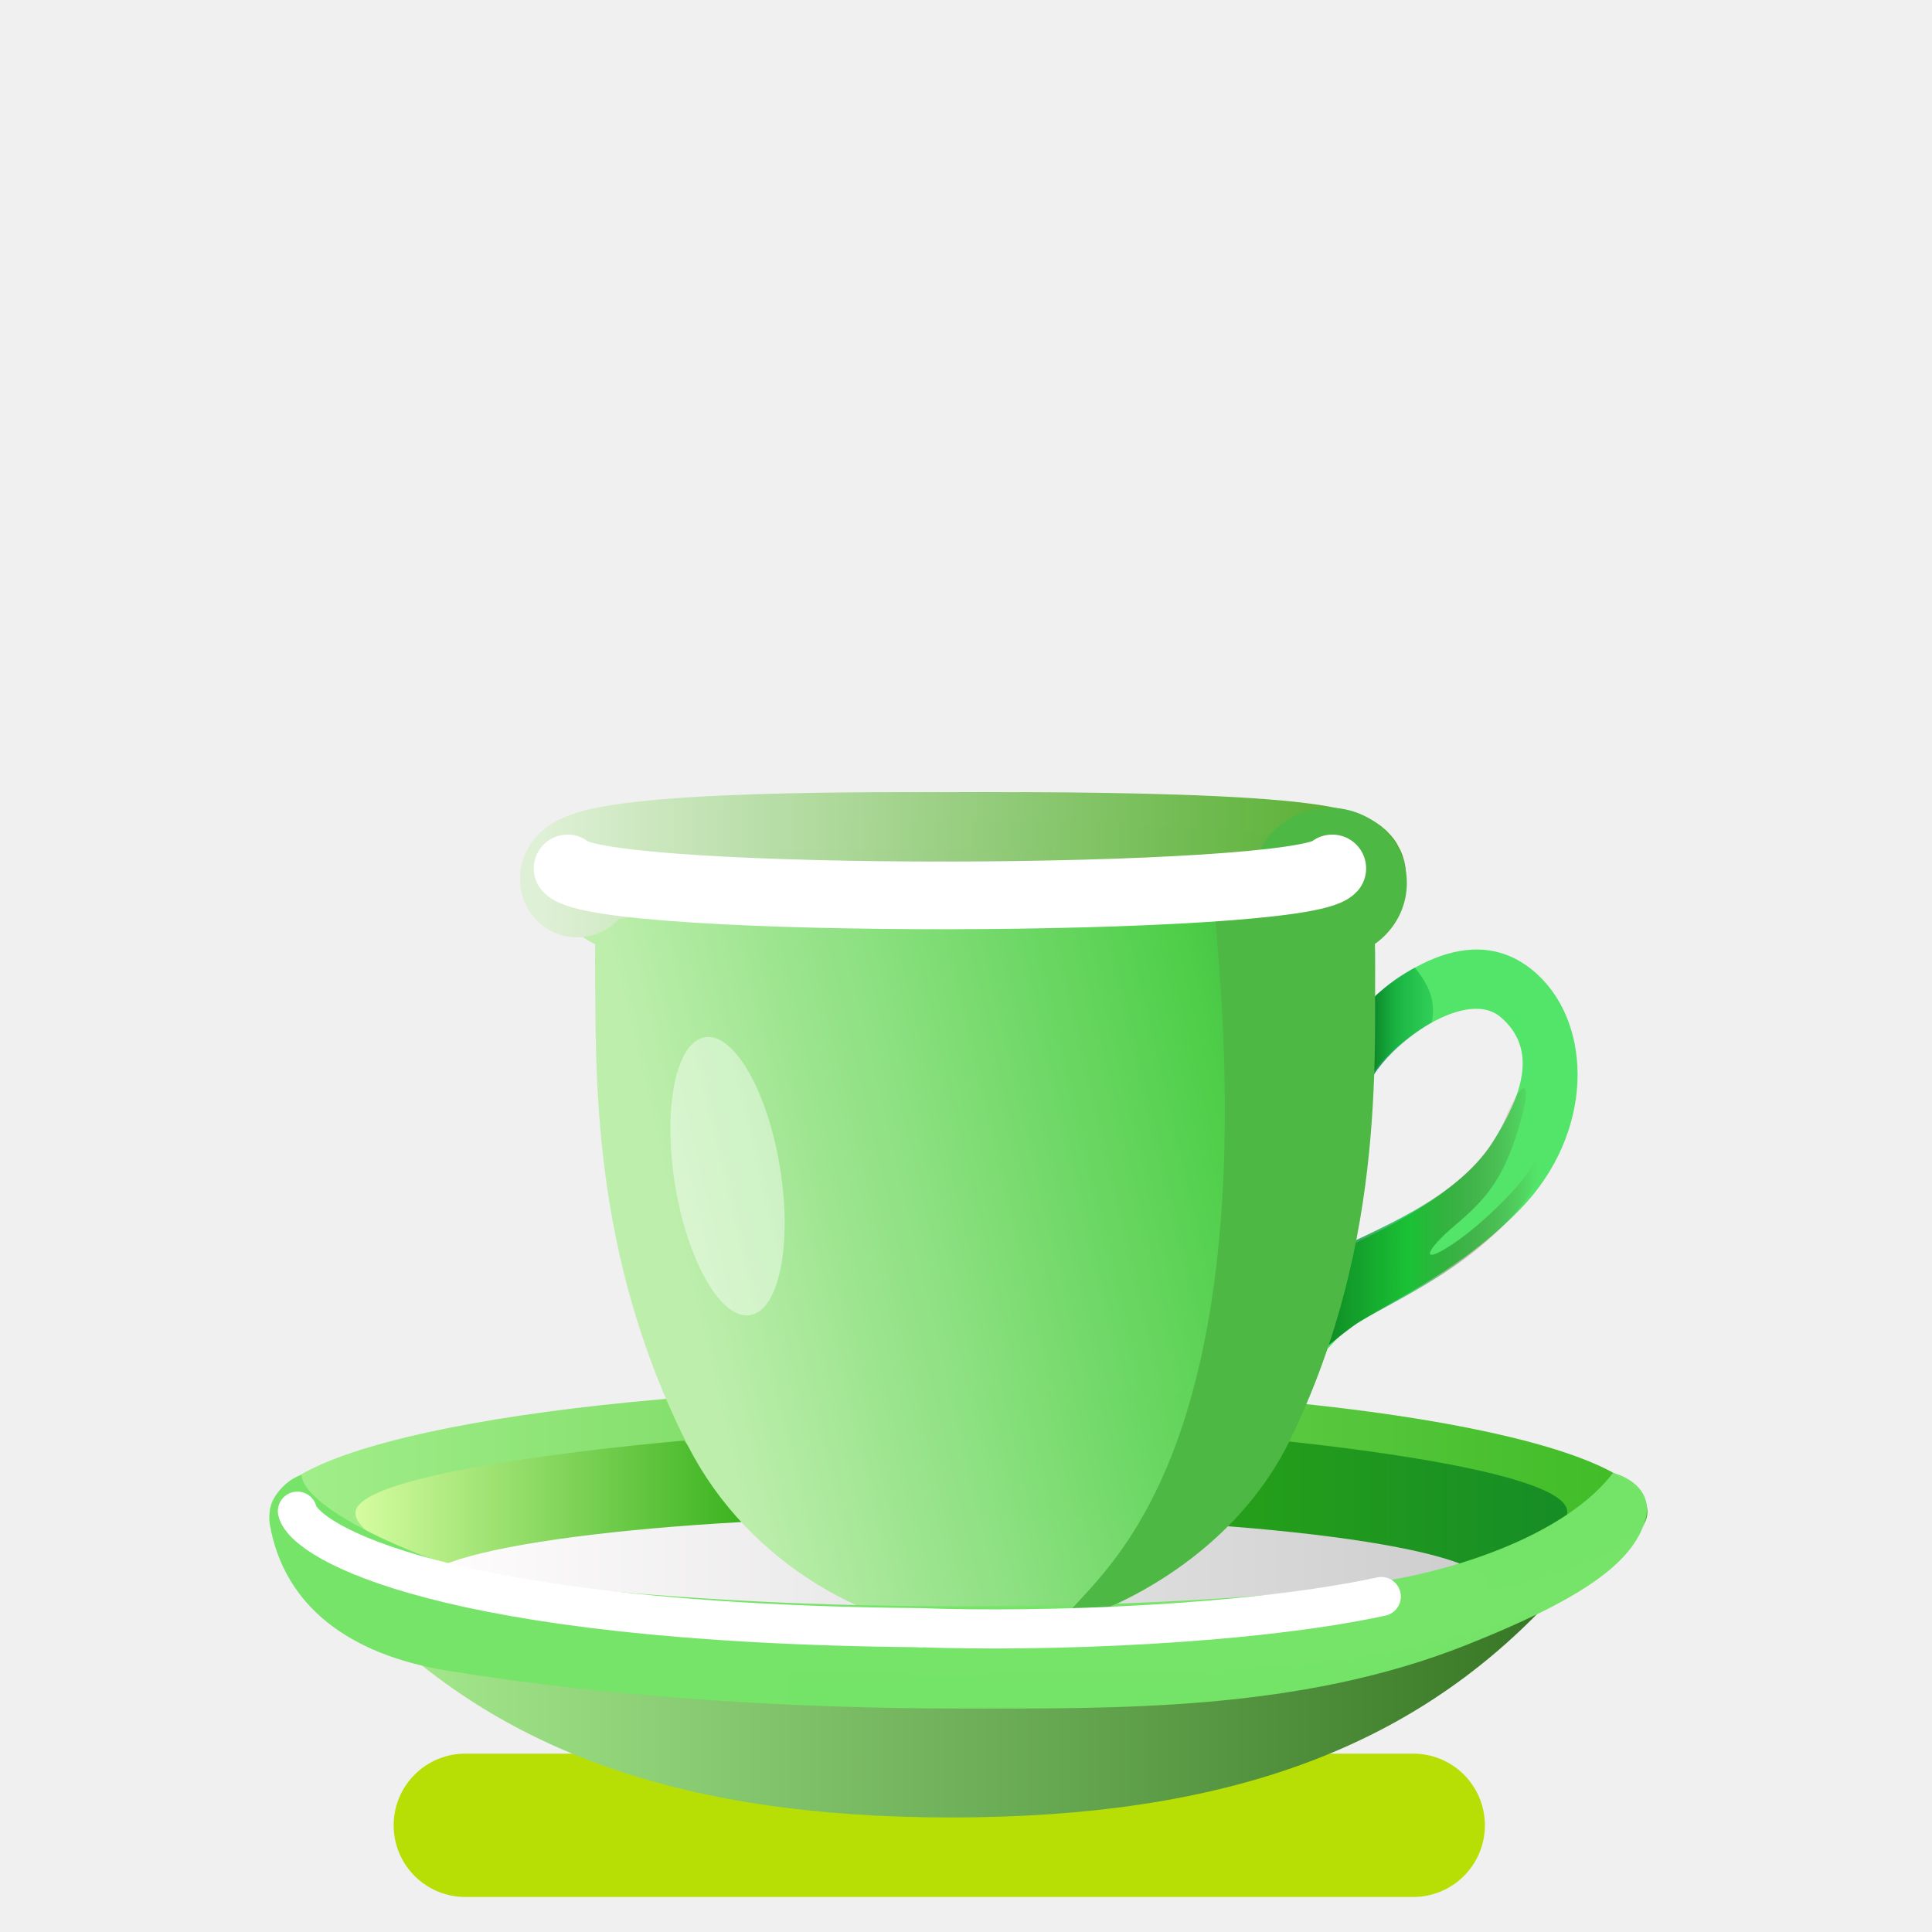
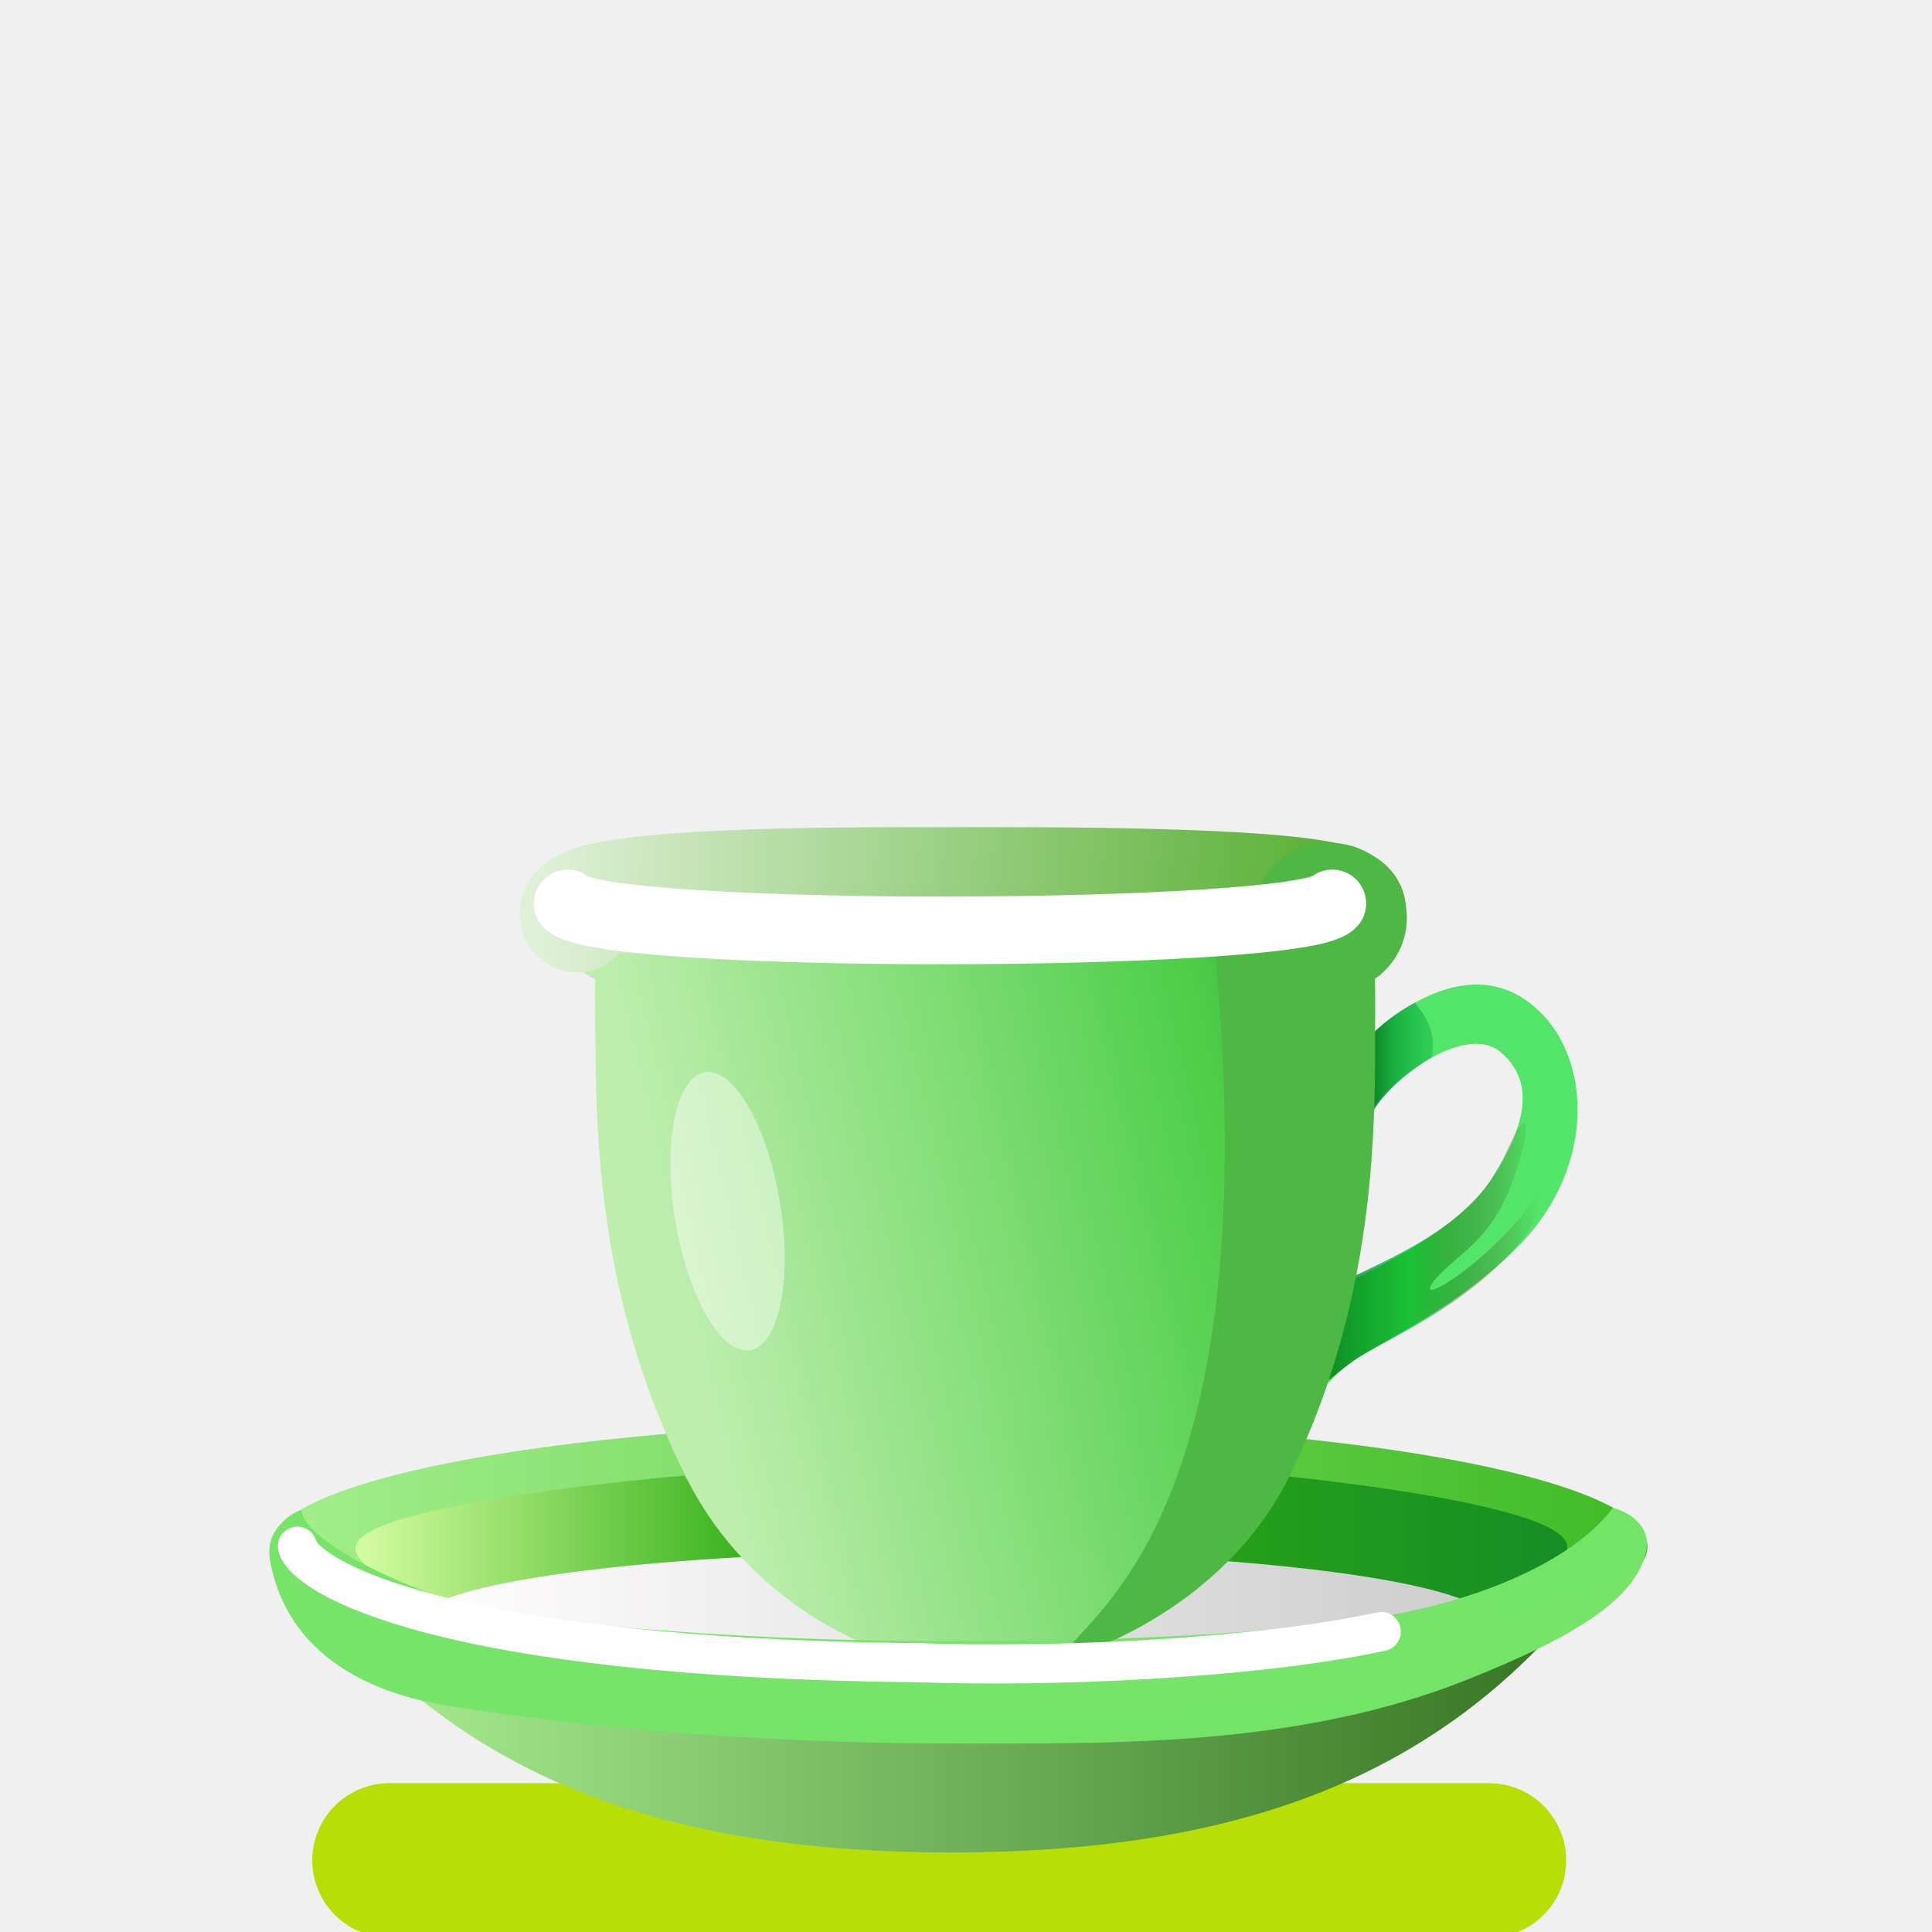
<svg xmlns="http://www.w3.org/2000/svg" xmlns:xlink="http://www.w3.org/1999/xlink" width="90" height="90" viewBox="0 0 23.812 23.812" version="1.1" id="svg2787" xml:space="preserve">
  <defs id="defs2784">
    <linearGradient id="linearGradient38941">
      <stop style="stop-color:#000000;stop-opacity:1;" offset="0" id="stop38937" />
      <stop style="stop-color:#000000;stop-opacity:0;" offset="1" id="stop38939" />
    </linearGradient>
    <linearGradient id="linearGradient9308">
      <stop style="stop-color:#a9ed91;stop-opacity:1;" offset="0" id="stop9306" />
      <stop style="stop-color:#377624;stop-opacity:0.998;" offset="1" id="stop9304" />
    </linearGradient>
    <linearGradient id="linearGradient116948">
      <stop style="stop-color:#def0d5;stop-opacity:1;" offset="0" id="stop116944" />
      <stop style="stop-color:#51ac2b;stop-opacity:0.993;" offset="1" id="stop116946" />
    </linearGradient>
    <linearGradient id="linearGradient108022">
      <stop style="stop-color:#bdeeac;stop-opacity:1;" offset="0.043" id="stop108016" />
      <stop style="stop-color:#4dce48;stop-opacity:0.995;" offset="0.738" id="stop108018" />
      <stop style="stop-color:#2aa839;stop-opacity:0.996;" offset="0.967" id="stop108020" />
    </linearGradient>
    <linearGradient id="linearGradient98243">
      <stop style="stop-color:#16a200;stop-opacity:0.998;" offset="0" id="stop98241" />
      <stop style="stop-color:#dbffa5;stop-opacity:1;" offset="1" id="stop98239" />
    </linearGradient>
    <linearGradient id="linearGradient98115">
      <stop style="stop-color:#a3ef8c;stop-opacity:1;" offset="0" id="stop98111" />
      <stop style="stop-color:#3fbb25;stop-opacity:1;" offset="1" id="stop98113" />
    </linearGradient>
    <linearGradient xlink:href="#linearGradient29522" id="linearGradient31309" gradientUnits="userSpaceOnUse" gradientTransform="matrix(0.7932409,-0.6089079,0.7932409,0.6089079,4.892518,-8.867114)" x1="14.228" y1="-29.19" x2="3.659" y2="-18.62" />
    <linearGradient id="linearGradient29522">
      <stop style="stop-color:#d4a125;stop-opacity:1;" offset="0" id="stop29518" />
      <stop style="stop-color:#edd495;stop-opacity:1;" offset="1" id="stop29520" />
    </linearGradient>
    <linearGradient xlink:href="#linearGradient29522" id="linearGradient31385" gradientUnits="userSpaceOnUse" gradientTransform="matrix(-0.7932409,-0.6089079,-0.7932409,0.6089079,5.107999,-8.867114)" x1="14.228" y1="-29.19" x2="3.659" y2="-18.62" />
    <linearGradient xlink:href="#linearGradient29522" id="linearGradient29605" gradientUnits="userSpaceOnUse" gradientTransform="matrix(0.8001375,-0.6190755,0.8001375,0.6190755,17.50946,-0.3688092)" x1="14.228" y1="-29.19" x2="3.659" y2="-18.62" />
    <linearGradient id="linearGradient21068">
      <stop style="stop-color:#19723e;stop-opacity:1;" offset="0" id="stop21062" />
      <stop style="stop-color:#2dcf67;stop-opacity:0.824;" offset="0.515" id="stop21064" />
      <stop style="stop-color:#cf2d2d;stop-opacity:0;" offset="1" id="stop21066" />
    </linearGradient>
    <linearGradient id="linearGradient21076">
      <stop style="stop-color:#1e884f;stop-opacity:1;" offset="0.038" id="stop21070" />
      <stop style="stop-color:#17b682;stop-opacity:0.749;" offset="0.455" id="stop21072" />
      <stop style="stop-color:#69dec4;stop-opacity:0.7;" offset="1" id="stop21074" />
    </linearGradient>
    <radialGradient xlink:href="#linearGradient10987" id="radialGradient10989" cx="182.714" cy="129.24" fx="182.714" fy="129.24" r="73.186" gradientTransform="matrix(0.1105985,-0.00243631,8.5512011e-4,0.03775991,-10.70803,16.37947)" gradientUnits="userSpaceOnUse" />
    <linearGradient id="linearGradient10987">
      <stop style="stop-color:#b6fed6;stop-opacity:0.998;" offset="0" id="stop10985" />
      <stop style="stop-color:#01ee75;stop-opacity:1;" offset="1" id="stop10983" />
    </linearGradient>
    <linearGradient xlink:href="#linearGradient25653" id="linearGradient25655" x1="236.925" y1="58.199" x2="274.217" y2="58.199" gradientUnits="userSpaceOnUse" gradientTransform="matrix(0.1476555,0,0,0.1354519,-20.92782,11.61265)" />
    <linearGradient id="linearGradient25653">
      <stop style="stop-color:#2aa517;stop-opacity:1;" offset="0" id="stop25649" />
      <stop style="stop-color:#168c26;stop-opacity:0.998;" offset="1" id="stop25651" />
    </linearGradient>
    <linearGradient xlink:href="#linearGradient25665" id="linearGradient25667" x1="175.371" y1="67.037" x2="264.754" y2="67.037" gradientUnits="userSpaceOnUse" gradientTransform="matrix(0.1476532,0,0,0.06219728,-20.64977,16.15945)" />
    <linearGradient id="linearGradient25665">
      <stop style="stop-color:#fffdfd;stop-opacity:1;" offset="0" id="stop25661" />
      <stop style="stop-color:#cdcdcd;stop-opacity:1;" offset="1" id="stop25663" />
    </linearGradient>
    <linearGradient xlink:href="#linearGradient21068" id="linearGradient24354" gradientUnits="userSpaceOnUse" gradientTransform="matrix(0.8520488,0,0,0.8945853,-0.739344,-1.340035)" x1="22.327" y1="17.517" x2="28.831" y2="17.517" />
    <linearGradient xlink:href="#linearGradient21076" id="linearGradient24356" gradientUnits="userSpaceOnUse" gradientTransform="matrix(0.8520488,0,0,0.8945853,-0.739344,-1.340035)" x1="24.563" y1="12.671" x2="26.244" y2="12.671" />
    <linearGradient xlink:href="#linearGradient98115" id="linearGradient98117" x1="1.156" y1="19.251" x2="23.559" y2="19.251" gradientUnits="userSpaceOnUse" gradientTransform="matrix(0.7579172,0,0,0.7579172,2.543422,4.81806)" />
    <linearGradient xlink:href="#linearGradient98243" id="linearGradient98211" gradientUnits="userSpaceOnUse" gradientTransform="matrix(-0.1623202,0,0,0.1354519,48.81832,11.62644)" x1="236.925" y1="58.199" x2="274.217" y2="58.199" />
    <linearGradient xlink:href="#linearGradient108022" id="linearGradient108013" gradientUnits="userSpaceOnUse" x1="5.924" y1="9.743" x2="19.575" y2="9.743" gradientTransform="matrix(0.7490615,0,-0.178263,-0.7579172,4.332758,19.20512)" />
    <linearGradient xlink:href="#linearGradient116948" id="linearGradient115056" gradientUnits="userSpaceOnUse" gradientTransform="matrix(0.7444445,0,0,-0.8386065,2.503005,19.31241)" x1="5.767" y1="9.393" x2="19.633" y2="9.393" />
    <linearGradient xlink:href="#linearGradient9308" id="linearGradient9310" x1="2.53" y1="21.626" x2="21.87" y2="21.626" gradientUnits="userSpaceOnUse" gradientTransform="matrix(0.7579172,0,0,1.009448,2.567751,0.03976765)" />
    <linearGradient xlink:href="#linearGradient87426" id="linearGradient87428" x1="5.486" y1="8.979" x2="11.86" y2="13.141" gradientUnits="userSpaceOnUse" />
    <linearGradient id="linearGradient87426">
      <stop style="stop-color:#befc00;stop-opacity:0.996;" offset="0" id="stop87424" />
      <stop style="stop-color:#90be01;stop-opacity:1;" offset="1" id="stop87422" />
    </linearGradient>
    <linearGradient xlink:href="#linearGradient87400" id="linearGradient87402" x1="12.634" y1="13.584" x2="22.543" y2="6.943" gradientUnits="userSpaceOnUse" />
    <linearGradient id="linearGradient87400">
      <stop style="stop-color:#85a916;stop-opacity:1;" offset="0" id="stop87396" />
      <stop style="stop-color:#c4ff09;stop-opacity:1;" offset="0.881" id="stop87398" />
    </linearGradient>
    <linearGradient xlink:href="#linearGradient15170" id="linearGradient15172" x1="-15.649" y1="17.282" x2="2.072" y2="20.393" gradientUnits="userSpaceOnUse" gradientTransform="matrix(0.5499997,0,0,0.5417149,16.95317,11.51363)" />
    <linearGradient id="linearGradient15170">
      <stop style="stop-color:#dccd9a;stop-opacity:1;" offset="0" id="stop15166" />
      <stop style="stop-color:#aa4400;stop-opacity:0.938;" offset="1" id="stop15168" />
    </linearGradient>
    <linearGradient xlink:href="#linearGradient17471" id="linearGradient17473" x1="-17.019" y1="7.672" x2="3.442" y2="7.672" gradientUnits="userSpaceOnUse" gradientTransform="matrix(0.5499997,0,0,0.359645,16.95317,13.07209)" />
    <linearGradient id="linearGradient17471">
      <stop style="stop-color:#fae8c9;stop-opacity:1;" offset="0" id="stop17467" />
      <stop style="stop-color:#dc8427;stop-opacity:1;" offset="1" id="stop17469" />
    </linearGradient>
    <linearGradient xlink:href="#linearGradient21349" id="linearGradient21351" x1="-15.673" y1="6.808" x2="2.096" y2="6.808" gradientUnits="userSpaceOnUse" gradientTransform="matrix(0.5499997,0,0,0.3543472,16.95317,13.10631)" />
    <linearGradient id="linearGradient21349">
      <stop style="stop-color:#c38e66;stop-opacity:1;" offset="0" id="stop21345" />
      <stop style="stop-color:#8b5b37;stop-opacity:1;" offset="1" id="stop21347" />
    </linearGradient>
    <linearGradient xlink:href="#linearGradient87416" id="linearGradient87418" x1="2.73" y1="14.34" x2="13.008" y2="14.34" gradientUnits="userSpaceOnUse" />
    <linearGradient id="linearGradient87416">
      <stop style="stop-color:#baf500;stop-opacity:0.996;" offset="0" id="stop87414" />
      <stop style="stop-color:#84a816;stop-opacity:1;" offset="1" id="stop87412" />
    </linearGradient>
    <linearGradient xlink:href="#linearGradient83676" id="linearGradient83678" x1="-7.541" y1="6.482" x2="5.622" y2="6.482" gradientUnits="userSpaceOnUse" gradientTransform="matrix(0.7236181,0,0,1,13.92875,11.04488)" />
    <linearGradient id="linearGradient83676">
      <stop style="stop-color:#dbbc94;stop-opacity:1;" offset="0" id="stop83674" />
      <stop style="stop-color:#d2ac84;stop-opacity:1;" offset="0.396" id="stop83751" />
      <stop style="stop-color:#8e310a;stop-opacity:1;" offset="1" id="stop83672" />
    </linearGradient>
    <linearGradient xlink:href="#linearGradient87436" id="linearGradient87438" x1="6.216" y1="18.923" x2="12.706" y2="15.275" gradientUnits="userSpaceOnUse" />
    <linearGradient id="linearGradient87436">
      <stop style="stop-color:#c6ff0e;stop-opacity:1;" offset="0" id="stop87434" />
      <stop style="stop-color:#93ba18;stop-opacity:1;" offset="1" id="stop87432" />
    </linearGradient>
    <linearGradient xlink:href="#linearGradient87408" id="linearGradient87410" x1="13.695" y1="13.447" x2="22.657" y2="13.447" gradientUnits="userSpaceOnUse" />
    <linearGradient id="linearGradient87408">
      <stop style="stop-color:#96be19;stop-opacity:1;" offset="0" id="stop87404" />
      <stop style="stop-color:#bffe00;stop-opacity:0.998;" offset="1" id="stop87406" />
    </linearGradient>
    <linearGradient xlink:href="#linearGradient87446" id="linearGradient87448" x1="13.084" y1="15.912" x2="11.437" y2="21.01" gradientUnits="userSpaceOnUse" />
    <linearGradient id="linearGradient87446">
      <stop style="stop-color:#56a216;stop-opacity:1;" offset="0" id="stop87442" />
      <stop style="stop-color:#89ff03;stop-opacity:1;" offset="0.754" id="stop87444" />
      <stop style="stop-color:#97ff21;stop-opacity:1;" offset="0.99" id="stop32348" />
    </linearGradient>
    <radialGradient xlink:href="#linearGradient88274" id="radialGradient23030-7-7-2-0-2" cx="15.861" cy="-2.631" fx="15.861" fy="-2.631" r="1.865" gradientTransform="matrix(1.222499,0.3662561,-0.880079,1.182931,-13.53777,3.53111)" gradientUnits="userSpaceOnUse" />
    <linearGradient id="linearGradient88274">
      <stop style="stop-color:#ffe509;stop-opacity:1;" offset="0" id="stop88268" />
      <stop style="stop-color:#ffdd09;stop-opacity:1;" offset="0.23" id="stop91651" />
      <stop style="stop-color:#ff2121;stop-opacity:1;" offset="0.593" id="stop88272" />
    </linearGradient>
    <radialGradient xlink:href="#linearGradient88274" id="radialGradient23030-7-7-2-0-2-6" cx="15.861" cy="-2.631" fx="15.861" fy="-2.631" r="1.865" gradientTransform="matrix(1.222499,0.3662561,-0.880079,1.182931,-13.53777,3.53111)" gradientUnits="userSpaceOnUse" />
    <radialGradient xlink:href="#linearGradient88274" id="radialGradient23030-7-7-2-0-2-6-0" cx="15.861" cy="-2.631" fx="15.861" fy="-2.631" r="1.865" gradientTransform="matrix(1.222499,0.3662561,-0.880079,1.182931,-13.53777,3.53111)" gradientUnits="userSpaceOnUse" />
    <linearGradient xlink:href="#linearGradient38941" id="linearGradient38943" x1="6.512" y1="11.435" x2="17.422" y2="11.435" gradientUnits="userSpaceOnUse" />
  </defs>
  <g id="layer1">
-     <path style="fill:#dffa7f;fill-opacity:1;stroke:#b7df06;stroke-width:1.767;stroke-linecap:round;stroke-linejoin:round;stroke-miterlimit:8;stroke-dasharray:none;stroke-opacity:1;paint-order:fill markers stroke;stop-color:#000000" d="M 17.418,22.497 H 5.735" id="path44300" />
    <g id="g117847" transform="translate(-85.68201,-18.42902)">
      <path id="rect29651" style="fill:#b89644;fill-opacity:1;fill-rule:evenodd;stroke-width:0.253" d="m -35.605,27.319 c -0.493,-1e-6 -0.985,0.145 -1.362,0.435 l -11.147,8.557 h 0.002 V 52.708 h 25.015 V 36.311 h 0.002 L -34.243,27.754 c -0.377,-0.29 -0.87,-0.435 -1.363,-0.435 z" />
      <rect style="mix-blend-mode:multiply;fill:#ddd3d3;fill-opacity:1;fill-rule:evenodd;stroke-width:0.259" id="rect31549-1" width="22.808" height="19.408" x="-46.973" y="31.063" />
      <rect style="fill:#ffffff;fill-rule:evenodd;stroke-width:0.265" id="rect31549" width="22.101" height="20.893" x="-46.656" y="31.253" />
      <text xml:space="preserve" style="font-style:normal;font-weight:normal;font-size:15.525px;line-height:1.25;font-family:sans-serif;fill:#000000;fill-opacity:1;stroke:none;stroke-width:0.243" x="-31.271" y="52.283" id="text33454" transform="matrix(0.9981024,0.2998089,-0.2238531,0.9346605,0,0)">
        <tspan id="tspan33452" style="font-style:normal;font-variant:normal;font-weight:bold;font-stretch:normal;font-size:15.525px;font-family:Amiri;-inkscape-font-specification:'Amiri Bold';fill:#ff2e2e;fill-opacity:1;stroke-width:0.243" x="-31.271" y="52.283">@</tspan>
      </text>
      <path id="path31562" style="mix-blend-mode:normal;fill:#c5a761;fill-opacity:1;stroke:#000000;stroke-width:0;stroke-linecap:butt;stroke-linejoin:miter;stroke-dasharray:none;stroke-opacity:1" d="m -24.548,36.496 -11.088,7.975 -11.019,-7.925 v 2.948 l 9.954,8.797 h 1.995 l -0.003,-0.05 h 0.208 l 9.953,-8.798 z" />
      <g id="g31560" transform="matrix(1,0,0,0.991651,-40.60526,66.98862)">
        <g id="g31553">
          <path id="rect29033-76-4" style="fill:url(#linearGradient31309);fill-opacity:1;fill-rule:evenodd;stroke-width:0.295" d="m -7.509,-30.936 v 16.535 c 0.453,10e-7 0.906,-0.133 1.253,-0.399 l 10.25,-7.868 -10.25,-7.868 c -0.347,-0.266 -0.8,-0.399 -1.253,-0.399 z" />
          <path id="rect29033-76-4-0" style="fill:url(#linearGradient31385);fill-opacity:1;fill-rule:evenodd;stroke-width:0.295" d="m 17.51,-30.936 v 16.535 c -0.453,10e-7 -0.906,-0.133 -1.253,-0.399 L 6.007,-22.668 16.257,-30.537 c 0.347,-0.266 0.8,-0.399 1.253,-0.399 z" />
        </g>
        <path id="rect29033-76-0" style="fill:#b89644;fill-opacity:1;fill-rule:evenodd;stroke-width:0.319" d="m 5,-23.668 c -0.473,-1e-6 -0.945,0.149 -1.307,0.448 l -10.696,8.82 H 17.003 L 6.307,-23.221 C 5.945,-23.519 5.473,-23.668 5,-23.668 Z" />
        <path id="rect29033-76" style="fill:url(#linearGradient29605);fill-opacity:1;fill-rule:evenodd;stroke-width:0.299" d="m 5,-22.806 c -0.457,-1e-6 -0.913,0.135 -1.264,0.406 l -10.339,8 H 16.603 L 6.264,-22.4 c -0.35,-0.271 -0.807,-0.406 -1.264,-0.406 z" />
      </g>
    </g>
-     <g id="g42458" transform="translate(-0.09354434,-0.7777003)">
+     <path style="fill:#dffa7f;fill-opacity:1;stroke:#b7df06;stroke-width:1.903;stroke-linecap:round;stroke-linejoin:round;stroke-miterlimit:8;stroke-dasharray:none;stroke-opacity:1;paint-order:fill markers stroke;stop-color:#000000" d="M 18.352,22.929 H 4.8" id="path44300" />
+     <g id="g42458" transform="translate(-0.09354434,-0.3461133)">
      <path id="path2261" style="fill:url(#linearGradient9310);fill-opacity:1;fill-rule:evenodd;stroke-width:0.027" d="m 4.485,20.562 c 1.671,1.758 3.929,2.616 7.329,2.616 3.4,-5e-6 5.658,-0.858 7.329,-2.616 -2.181,0.951 -4.878,0.814 -7.329,0.853 -2.45,-0.039 -5.148,0.098 -7.329,-0.853 z" />
      <ellipse style="fill:url(#linearGradient98117);fill-opacity:1;fill-rule:evenodd;stroke-width:0.036" id="path2228-4" cx="11.909" cy="19.409" rx="8.49" ry="1.535" />
      <path style="fill:url(#radialGradient10989);fill-opacity:1;fill-rule:evenodd;stroke-width:0.035" id="path2228" d="m 19.96,19.456 a 8.096,1.097 0 0 1 -0.019,0.076 l -8.077,-0.076 z" />
      <path style="fill:url(#linearGradient25655);fill-opacity:1;stroke:#e8e8e8;stroke-width:0;stroke-linecap:square;stroke-linejoin:round;stroke-miterlimit:8;stroke-dasharray:none;stroke-opacity:1;paint-order:fill markers stroke;stop-color:#000000" d="m 15.725,18.519 c 0,0 3.621,0.33 3.684,0.877 0.043,0.378 -1.471,1.211 -4.336,1.021 -2.18,-0.144 -0.177,-0.677 -0.177,-0.677 z" id="path25647" />
      <path style="fill:url(#linearGradient98211);fill-opacity:1;stroke:#e8e8e8;stroke-width:0;stroke-linecap:square;stroke-linejoin:round;stroke-miterlimit:8;stroke-dasharray:none;stroke-opacity:1;paint-order:fill markers stroke;stop-color:#000000" d="m 8.525,18.533 c 0,0 -3.981,0.33 -4.05,0.877 -0.048,0.378 1.618,1.211 4.767,1.021 2.396,-0.144 0.195,-0.677 0.195,-0.677 z" id="path25647-2" />
      <ellipse style="fill:url(#linearGradient25667);fill-opacity:1;fill-rule:evenodd;stroke-width:0.039" id="path25659" cx="11.843" cy="20.329" rx="6.599" ry="0.862" />
      <path id="rect101441-2" style="fill:url(#linearGradient108013);stroke:#9d9d9d;stroke-width:0;stroke-miterlimit:8;paint-order:fill markers stroke;stop-color:#000000" d="m 12.431,10.887 c -1.691,-0.004 -3.281,0.109 -4.851,0.237 -0.275,0.022 -0.538,0.251 -0.525,0.544 l 0.013,0.3 c 0.009,0.201 0.172,0.362 0.363,0.448 -0.003,0.077 -0.004,0.165 -0.003,0.272 0.014,1.294 -0.067,3.524 1.146,5.911 0.739,1.455 2.301,2.328 3.66,2.328 1.36,0 2.922,-0.873 3.661,-2.328 1.213,-2.387 1.132,-4.618 1.146,-5.911 0.001,-0.118 -2.04e-4,-0.214 -0.004,-0.295 0.113,-0.088 0.185,-0.219 0.186,-0.38 l 0.002,-0.338 c 0.002,-0.293 -0.345,-0.477 -0.629,-0.514 -1.474,-0.195 -2.85,-0.27 -4.165,-0.273 z" />
      <g id="g29586" transform="matrix(0.5813394,0,0,0.5813394,5.191094,7.635667)">
        <path style="fill:#53e569;fill-opacity:1;stroke:#000000;stroke-width:0;stroke-linecap:butt;stroke-linejoin:miter;stroke-dasharray:none;stroke-opacity:1" d="m 20.031,9.659 c 0.645,-0.677 2.393,-2.095 3.798,-0.795 1.175,1.087 1.197,3.352 -0.353,4.962 -1.55,1.611 -3.393,2.177 -3.956,2.822 -0.564,0.644 -0.869,0.413 -1.038,0.208 -0.017,-1.262 0.457,-1.768 0.93,-2.05 1.014,-0.439 2.762,-1.288 3.438,-2.343 0.676,-1.054 0.986,-2.022 0.197,-2.695 -0.789,-0.673 -2.564,0.734 -2.874,1.466 -0.337,0.797 -0.754,-0.931 -0.197,-1.516 z" id="path66789-2-1-7" />
        <path style="mix-blend-mode:multiply;fill:url(#linearGradient24354);fill-opacity:1;stroke:#000000;stroke-width:0;stroke-linecap:butt;stroke-linejoin:miter;stroke-dasharray:none;stroke-opacity:1" d="m 19.664,14.645 c 1.436,-0.675 2.858,-1.318 3.471,-2.701 0.359,-0.879 0.635,-0.961 0.296,0.169 -0.339,1.13 -0.737,1.548 -1.355,2.071 -0.618,0.523 -0.757,0.858 -0.08,0.418 0.677,-0.439 1.672,-1.432 1.811,-1.851 0.139,-0.418 0.426,0.188 -0.463,1.182 -1.064,1.189 -2.38,1.755 -3.28,2.288 -0.343,0.203 -1.374,1.134 -1.698,1.207 -0.18,0.041 -0.003,-0.019 0.003,-0.211 0.581,-1.892 0.005,-1.772 1.294,-2.572 z" id="path68033-3-0-8" />
        <path style="mix-blend-mode:multiply;fill:url(#linearGradient24356);fill-opacity:1;stroke:#000000;stroke-width:0;stroke-linecap:butt;stroke-linejoin:miter;stroke-dasharray:none;stroke-opacity:1" d="m 21.227,8.716 c 0.193,0.241 0.475,0.622 0.36,1.163 0,0 -0.905,0.501 -1.32,1.261 -0.183,0.335 -0.138,-1.19 0.052,-1.752 0.366,-0.359 0.642,-0.523 0.908,-0.671 z" id="path68035-7-4-7" />
      </g>
      <path id="path1298" style="color:#000000;fill:#75e469;fill-opacity:0.996;fill-rule:evenodd;stroke-width:0.207;-inkscape-stroke:none" d="m 19.973,18.932 c -0.503,0.663 -1.645,1.126 -2.755,1.322 -1.081,0.19 -2.995,0.32 -5.245,0.321 v -7.58e-4 c -0.009,0 -0.019,7.58e-4 -0.029,7.58e-4 -0.009,0 -0.019,-7.58e-4 -0.028,-7.58e-4 v 7.58e-4 C 9.671,20.574 8.276,20.452 6.654,20.308 5.709,20.215 3.846,19.437 3.81,18.958 c -0.124,0.025 -0.454,0.253 -0.389,0.619 0.178,0.992 0.97,1.594 2.185,1.791 2.113,0.343 4.362,0.467 6.29,0.467 1.928,0 4.197,0.043 6.276,-0.785 1.339,-0.533 2.058,-0.987 2.204,-1.556 0.097,-0.379 -0.28,-0.537 -0.404,-0.562 z" />
      <path style="fill:none;fill-opacity:1;stroke:#ffffff;stroke-width:0.482;stroke-linecap:round;stroke-linejoin:round;stroke-miterlimit:8;stroke-dasharray:none;stroke-opacity:1;paint-order:fill markers stroke;stop-color:#000000" d="m 3.759,19.403 c 0.089,0.372 1.772,1.383 7.675,1.436" id="path53716" />
      <ellipse style="fill:#ffffff;fill-opacity:0.434;fill-rule:evenodd;stroke-width:0.242" id="path105169" cx="6.069" cy="17.864" rx="0.669" ry="1.73" transform="matrix(0.9282051,-0.372069,0.191838,0.9814266,0,0)" />
      <path style="fill:url(#linearGradient38943);fill-opacity:1;stroke:url(#linearGradient115056);stroke-width:1.401;stroke-linecap:round;stroke-miterlimit:8;stroke-dasharray:none;stroke-opacity:1;paint-order:fill markers stroke;stop-color:#000000" d="m 7.206,11.63 c -0.136,-0.411 3.545,-0.388 4.407,-0.388 0.862,0 5.371,-0.041 5.097,0.361" id="path112163-1" />
      <path id="path16745-9" style="fill:#4eb844;fill-opacity:1;stroke:#0e0e0e;stroke-width:0;stroke-linecap:square;stroke-linejoin:round;stroke-miterlimit:8;stroke-dasharray:none;stroke-opacity:1;paint-order:fill markers stroke;stop-color:#000000" d="m 16.935,11.644 c -0.055,-0.003 -0.127,0.082 -0.209,0.148 -0.245,0.196 -0.768,0.224 -1.192,0.249 -0.512,0.03 -0.005,0.052 -0.462,0.068 0.675,7.183 -1.765,8.225 -1.895,8.687 1.082,-0.308 2.245,-1.095 2.817,-2.272 1.213,-2.496 1.032,-4.855 1.046,-6.207 0.005,-0.521 -0.036,-0.669 -0.106,-0.673 z" />
      <ellipse style="fill:#4eb844;fill-opacity:1;fill-rule:evenodd;stroke-width:0.201" id="path20941" cx="16.48" cy="11.661" rx="0.953" ry="0.927" />
      <path style="fill:none;fill-opacity:1;stroke:#ffffff;stroke-width:0.834;stroke-linecap:round;stroke-linejoin:round;stroke-miterlimit:8;stroke-dasharray:none;stroke-opacity:1;paint-order:fill markers stroke;stop-color:#000000" d="m 7.089,11.481 c 0.428,0.457 9.013,0.429 9.425,0" id="path11234" />
      <path style="fill:#53fab0;fill-opacity:0.996;stroke:#ffffff;stroke-width:0.482;stroke-linecap:round;stroke-linejoin:round;stroke-miterlimit:8;stroke-dasharray:none;stroke-opacity:1;paint-order:fill markers stroke;stop-color:#000000" d="m 11.434,20.839 c 1.544,0.057 4.077,-0.037 5.684,-0.384" id="path58475" />
    </g>
    <g id="g36837" transform="translate(-24.1684,-1.145366)">
      <path style="fill:url(#linearGradient87428);fill-opacity:1;stroke:#000000;stroke-width:0;stroke-linecap:butt;stroke-linejoin:miter;stroke-dasharray:none;stroke-opacity:1" d="M 13.655,15.714 C 13.828,13.514 13.949,11.47 11.133,9.921 8.317,8.372 5.252,8.23 5.252,8.23 c 0,0 2.117,4.413 8.403,7.483 z" id="path21682" />
      <path style="fill:url(#linearGradient87402);fill-opacity:1;stroke:#000000;stroke-width:0;stroke-linecap:butt;stroke-linejoin:miter;stroke-dasharray:none;stroke-opacity:1" d="m 13.644,15.94 c -0.2,-2.388 -1.229,-4.197 1.508,-6.117 2.737,-1.921 4.372,-1.955 7.298,-2.243 -2.353,2.897 -4.691,3.705 -8.806,8.36 z" id="path21680" />
      <path id="path14647-2-1-5" style="fill:url(#linearGradient15172);fill-opacity:1;fill-rule:evenodd;stroke:#44b2c8;stroke-width:0;stroke-dasharray:none;stroke-opacity:1" d="m 8.419,17.471 1.802,5.467 c 3.3e-5,0.741 1.433,0.707 3.03,0.707 1.597,-1.1e-5 2.752,0.034 2.752,-0.707 l 2.015,-5.467 z" />
      <path id="path14647-5" style="fill:url(#linearGradient17473);fill-opacity:1;fill-rule:evenodd;stroke:#44b2c8;stroke-width:0;stroke-dasharray:none;stroke-opacity:1" d="m 13.22,14.619 a 5.627,1.213 0 0 0 -5.627,1.212 5.627,1.213 0 0 0 5.627,1.213 5.627,1.213 0 0 0 5.627,-1.213 5.627,1.213 0 0 0 -5.627,-1.212 z m 0.02,0.293 a 4.887,0.868 0 0 1 4.886,0.868 4.887,0.868 0 0 1 -4.886,0.868 4.887,0.868 0 0 1 -4.887,-0.868 4.887,0.868 0 0 1 4.887,-0.868 z" />
      <path id="path14647-9-6" style="fill:url(#linearGradient21351);fill-opacity:1;fill-rule:evenodd;stroke:#44b2c8;stroke-width:0;stroke-dasharray:none;stroke-opacity:1" d="m 13.22,14.919 a 4.887,0.855 0 0 0 -4.887,0.856 4.887,0.855 0 0 0 0.414,0.344 5.26,1.196 0 0 1 4.59,-0.613 5.26,1.196 0 0 1 4.467,0.565 4.887,0.855 0 0 0 0.303,-0.295 4.887,0.855 0 0 0 -4.887,-0.856 z" />
      <path id="path14647-9-3" style="fill:#362c25;fill-opacity:1;fill-rule:evenodd;stroke:#44b2c8;stroke-width:0;stroke-dasharray:none;stroke-opacity:1" d="m 13.31,15.182 a 5.291,1.829 0 0 0 -4.617,0.937 4.915,1.308 0 0 0 4.499,0.783 4.915,1.308 0 0 0 4.61,-0.856 5.291,1.829 0 0 0 -4.493,-0.863 z" />
      <path style="fill:url(#linearGradient87418);fill-opacity:1;stroke:#000000;stroke-width:0;stroke-linecap:butt;stroke-linejoin:miter;stroke-dasharray:none;stroke-opacity:1" d="m 13.008,16.038 c 0,0 -2.008,-2.876 -4.728,-3.34 -2.721,-0.464 -5.549,1.735 -5.549,1.735 0,0 6.504,1.752 10.278,1.605 z" id="path21674" />
      <rect style="fill:url(#linearGradient83678);fill-opacity:1;stroke:#9d9d9d;stroke-width:0;stroke-miterlimit:8;paint-order:fill markers stroke;stop-color:#000000" id="rect81712" width="9.525" height="2.117" x="8.472" y="16.469" rx="0.315" ry="0.282" />
      <path style="fill:url(#linearGradient87438);fill-opacity:1;stroke:#000000;stroke-width:0;stroke-linecap:butt;stroke-linejoin:miter;stroke-dasharray:none;stroke-opacity:1" d="m 12.893,15.512 c -1.76,-0.787 -5.215,-0.564 -6.6,1.77 -0.446,0.752 -0.685,2.281 -0.685,2.281 0,0 3.551,-0.987 4.651,-1.577 1.1,-0.59 2.634,-2.474 2.634,-2.474 z" id="path21686" />
      <path style="fill:url(#linearGradient87410);fill-opacity:1;stroke:#000000;stroke-width:0;stroke-linecap:butt;stroke-linejoin:miter;stroke-dasharray:none;stroke-opacity:1" d="m 13.695,14.937 c 0.757,-1.795 2.311,-3.616 5.869,-2.764 2.459,0.589 3.093,1.446 3.093,1.446 0,0 -2.204,0.298 -3.791,0.669 -1.545,0.362 -5.171,0.648 -5.171,0.648 z" id="path21676" />
      <path style="fill:#a3ce1b;fill-opacity:1;stroke:#000000;stroke-width:0;stroke-linecap:butt;stroke-linejoin:miter;stroke-dasharray:none;stroke-opacity:1" d="m 13.533,14.844 c 2.466,-1.123 5.7,0.51 6.575,1.881 0.875,1.371 1.322,1.927 1.322,1.927 0,0 -7.46,-0.394 -7.896,-3.808 z" id="path21684" />
      <path style="fill:url(#linearGradient87448);fill-opacity:1;stroke:#000000;stroke-width:0;stroke-linecap:butt;stroke-linejoin:miter;stroke-dasharray:none;stroke-opacity:1" d="m 13.085,14.9 c 1.833,0.129 2.029,2.432 1.022,3.417 -1.007,0.985 -2.535,2.442 -2.535,2.442 0,0 -2.297,-4 1.513,-5.859 z" id="path21688" />
      <g id="g14177" transform="matrix(1.111707,-0.2340806,0.2555571,0.9971539,-1.211581,5.250456)">
        <path id="path23014-4-0-5-0-9" style="fill:url(#radialGradient23030-7-7-2-0-2);fill-opacity:1;stroke:#000000;stroke-width:0;stroke-linecap:butt;stroke-linejoin:miter;stroke-dasharray:none;stroke-opacity:1" d="M 9.372,3.727 C 9.336,3.728 9.298,3.732 9.257,3.739 8.652,3.835 8.192,4.189 8.06,4.928 7.887,4.308 7.445,4.046 6.881,4.021 6.014,3.983 6.272,5.129 6.698,5.651 6.746,5.71 6.801,5.763 6.86,5.811 5.953,5.573 5.372,5.851 5.034,6.384 4.588,7.088 5.855,7.294 6.578,7.132 6.63,7.12 6.681,7.106 6.731,7.088 6.337,7.544 6.328,7.996 6.558,8.412 6.941,9.103 7.886,8.24 8.167,7.608 c 0.004,-0.009 0.008,-0.019 0.012,-0.029 C 8.431,8.05 8.859,8.229 9.368,8.21 10.104,8.183 9.955,7.384 9.604,6.845 10.102,6.947 10.522,6.792 10.864,6.48 11.496,5.901 10.357,5.387 9.624,5.367 c -0.061,-0.002 -0.123,0.001 -0.184,0.008 0.007,-0.009 0.015,-0.019 0.022,-0.029 C 9.862,4.802 10.1,3.709 9.372,3.727 Z" />
        <ellipse style="fill:#fff800;fill-opacity:1;fill-rule:evenodd;stroke-width:0.26" id="path13160-3-5" cx="-3.547" cy="9.224" rx="0.846" ry="0.687" transform="matrix(-0.8839148,0.4676479,0.538214,0.8428082,0,0)" />
      </g>
      <g id="g14177-1" transform="matrix(-1.040536,-0.00390544,-0.00933203,1.018369,25.96468,3.917095)">
        <path id="path23014-4-0-5-0-9-5" style="fill:url(#radialGradient23030-7-7-2-0-2-6);fill-opacity:1;stroke:#000000;stroke-width:0;stroke-linecap:butt;stroke-linejoin:miter;stroke-dasharray:none;stroke-opacity:1" d="M 9.372,3.727 C 9.336,3.728 9.298,3.732 9.257,3.739 8.652,3.835 8.192,4.189 8.06,4.928 7.887,4.308 7.445,4.046 6.881,4.021 6.014,3.983 6.272,5.129 6.698,5.651 6.746,5.71 6.801,5.763 6.86,5.811 5.953,5.573 5.372,5.851 5.034,6.384 4.588,7.088 5.855,7.294 6.578,7.132 6.63,7.12 6.681,7.106 6.731,7.088 6.337,7.544 6.328,7.996 6.558,8.412 6.941,9.103 7.886,8.24 8.167,7.608 c 0.004,-0.009 0.008,-0.019 0.012,-0.029 C 8.431,8.05 8.859,8.229 9.368,8.21 10.104,8.183 9.955,7.384 9.604,6.845 10.102,6.947 10.522,6.792 10.864,6.48 11.496,5.901 10.357,5.387 9.624,5.367 c -0.061,-0.002 -0.123,0.001 -0.184,0.008 0.007,-0.009 0.015,-0.019 0.022,-0.029 C 9.862,4.802 10.1,3.709 9.372,3.727 Z" />
        <ellipse style="fill:#fff800;fill-opacity:1;fill-rule:evenodd;stroke-width:0.26" id="path13160-3-5-9" cx="-3.547" cy="9.224" rx="0.846" ry="0.687" transform="matrix(-0.8839148,0.4676479,0.538214,0.8428082,0,0)" />
      </g>
      <g id="g14177-1-4" transform="matrix(-1.304965,0.3301232,0.2336753,1.257712,21.61291,4.229343)">
        <path id="path23014-4-0-5-0-9-5-7" style="fill:url(#radialGradient23030-7-7-2-0-2-6-0);fill-opacity:1;stroke:#000000;stroke-width:0;stroke-linecap:butt;stroke-linejoin:miter;stroke-dasharray:none;stroke-opacity:1" d="M 9.372,3.727 C 9.336,3.728 9.298,3.732 9.257,3.739 8.652,3.835 8.192,4.189 8.06,4.928 7.887,4.308 7.445,4.046 6.881,4.021 6.014,3.983 6.272,5.129 6.698,5.651 6.746,5.71 6.801,5.763 6.86,5.811 5.953,5.573 5.372,5.851 5.034,6.384 4.588,7.088 5.855,7.294 6.578,7.132 6.63,7.12 6.681,7.106 6.731,7.088 6.337,7.544 6.328,7.996 6.558,8.412 6.941,9.103 7.886,8.24 8.167,7.608 c 0.004,-0.009 0.008,-0.019 0.012,-0.029 C 8.431,8.05 8.859,8.229 9.368,8.21 10.104,8.183 9.955,7.384 9.604,6.845 10.102,6.947 10.522,6.792 10.864,6.48 11.496,5.901 10.357,5.387 9.624,5.367 c -0.061,-0.002 -0.123,0.001 -0.184,0.008 0.007,-0.009 0.015,-0.019 0.022,-0.029 C 9.862,4.802 10.1,3.709 9.372,3.727 Z" />
        <ellipse style="fill:#fff800;fill-opacity:1;fill-rule:evenodd;stroke-width:0.26" id="path13160-3-5-9-6" cx="-3.547" cy="9.224" rx="0.846" ry="0.687" transform="matrix(-0.8839148,0.4676479,0.538214,0.8428082,0,0)" />
      </g>
    </g>
    <rect style="fill:#dffa7f;fill-opacity:1;fill-rule:evenodd;stroke-width:0.265" id="rect44371" width="4.677" height="2.385" x="25.584" y="17.165" />
  </g>
</svg>
